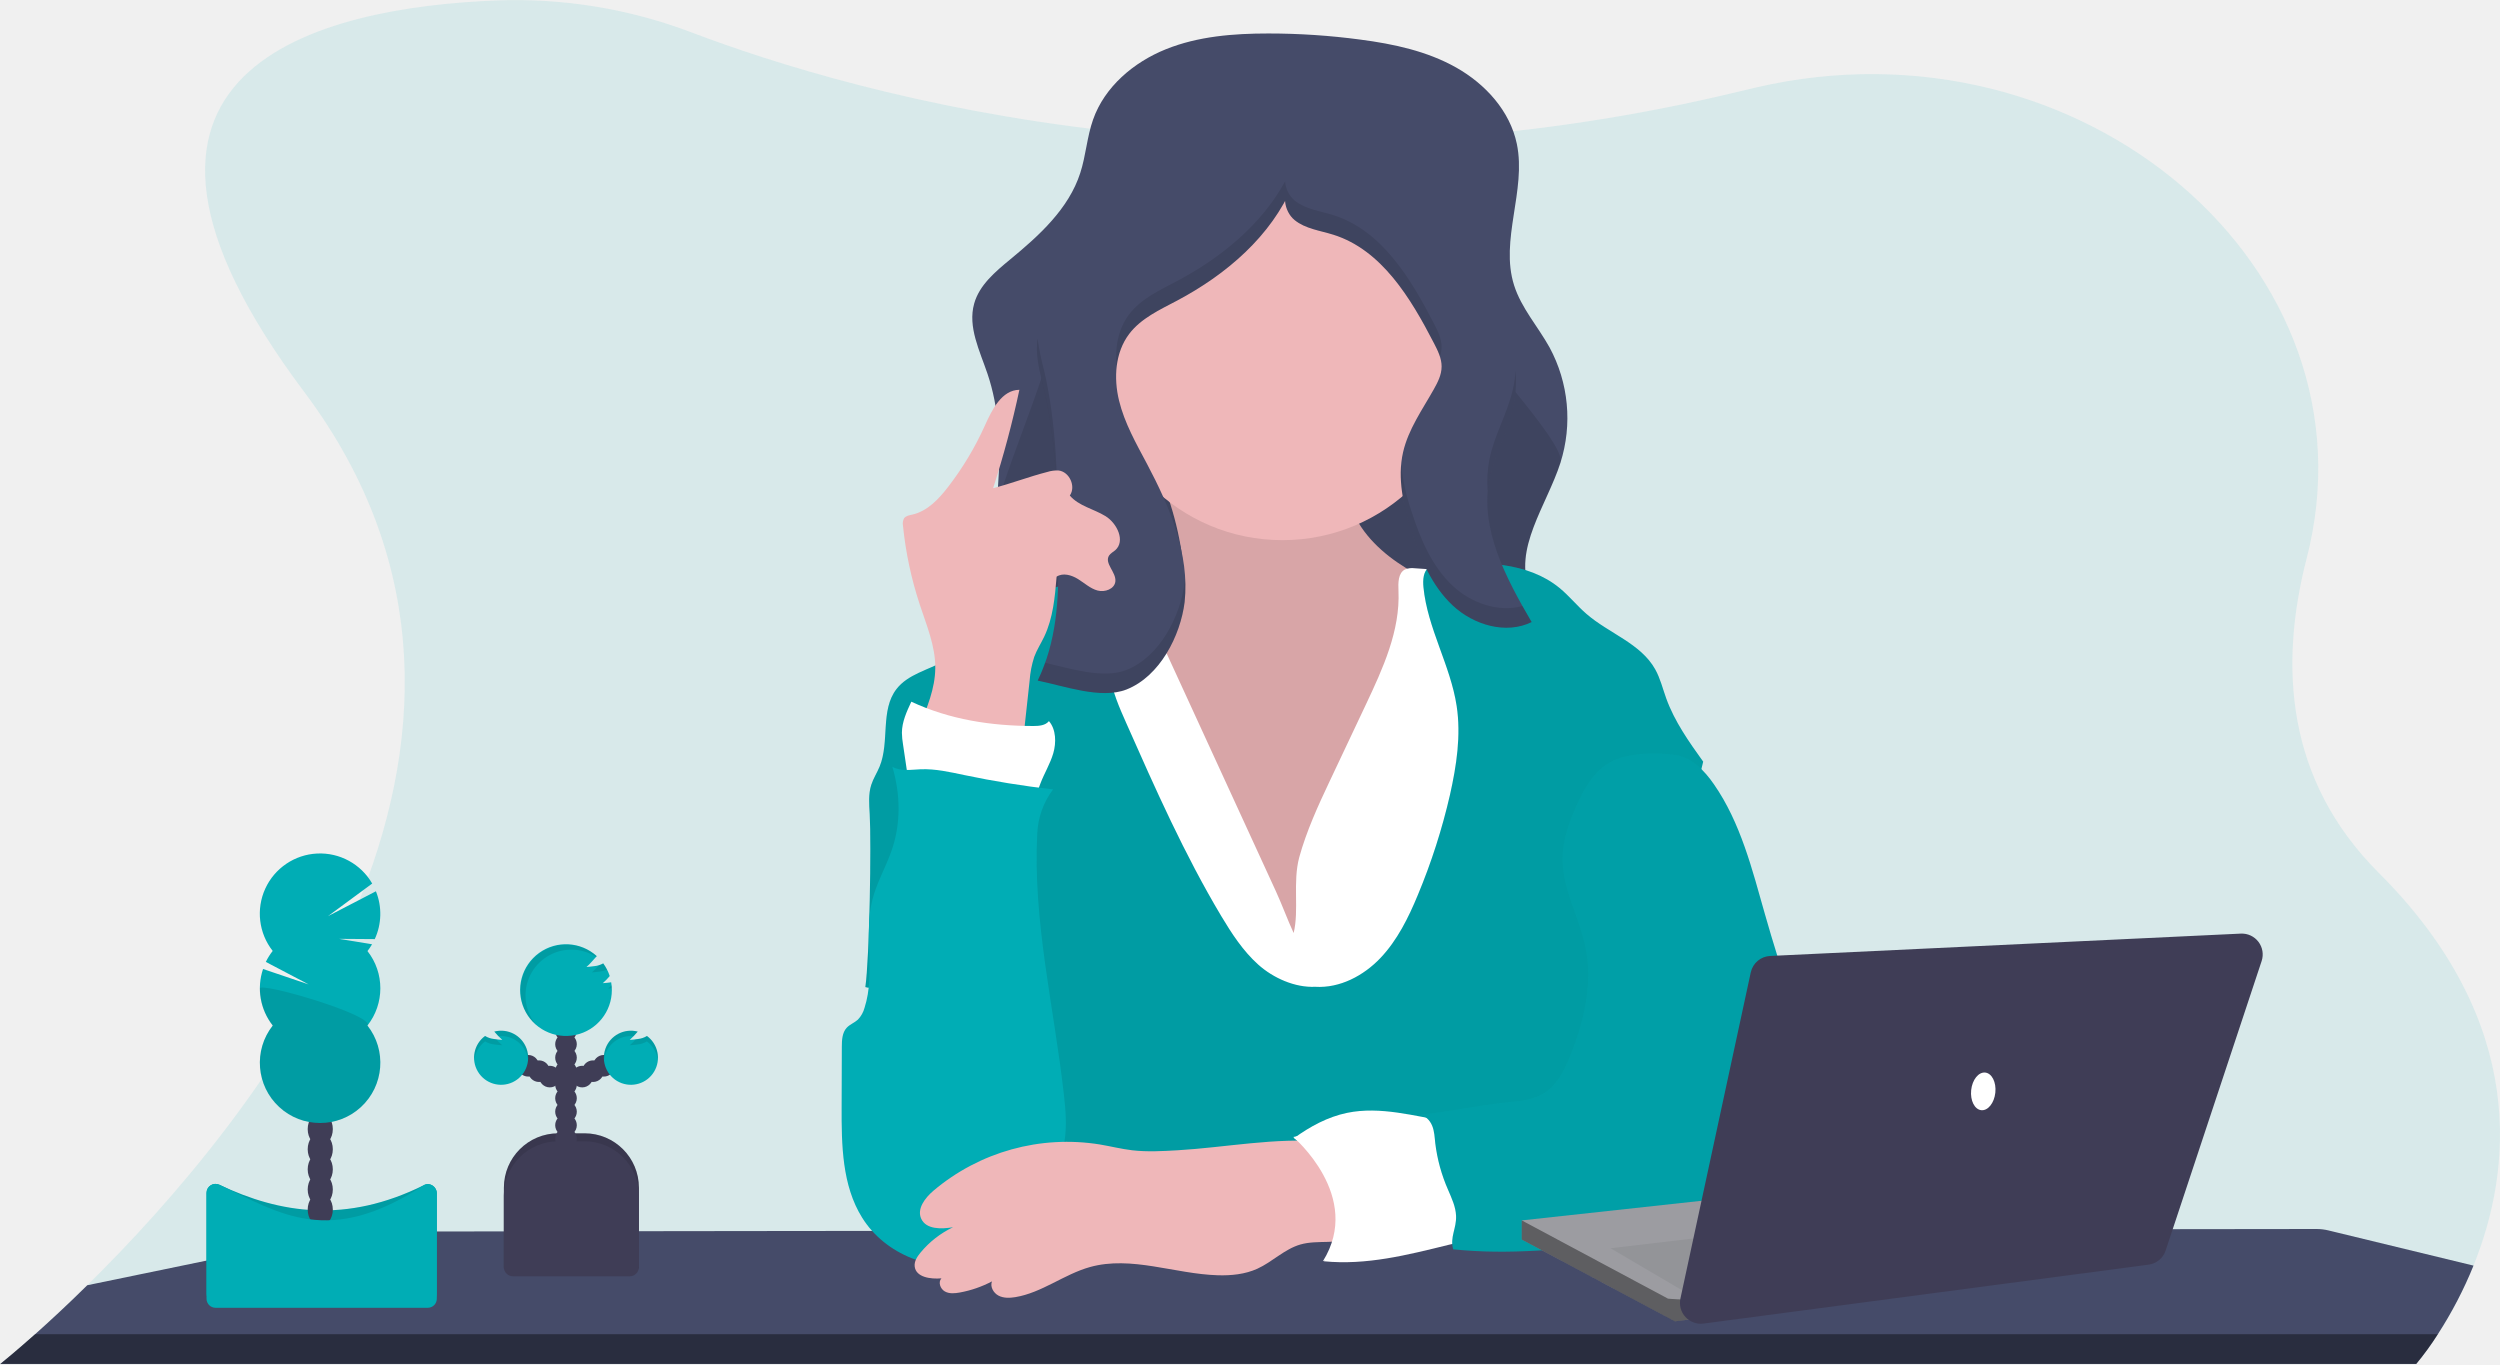
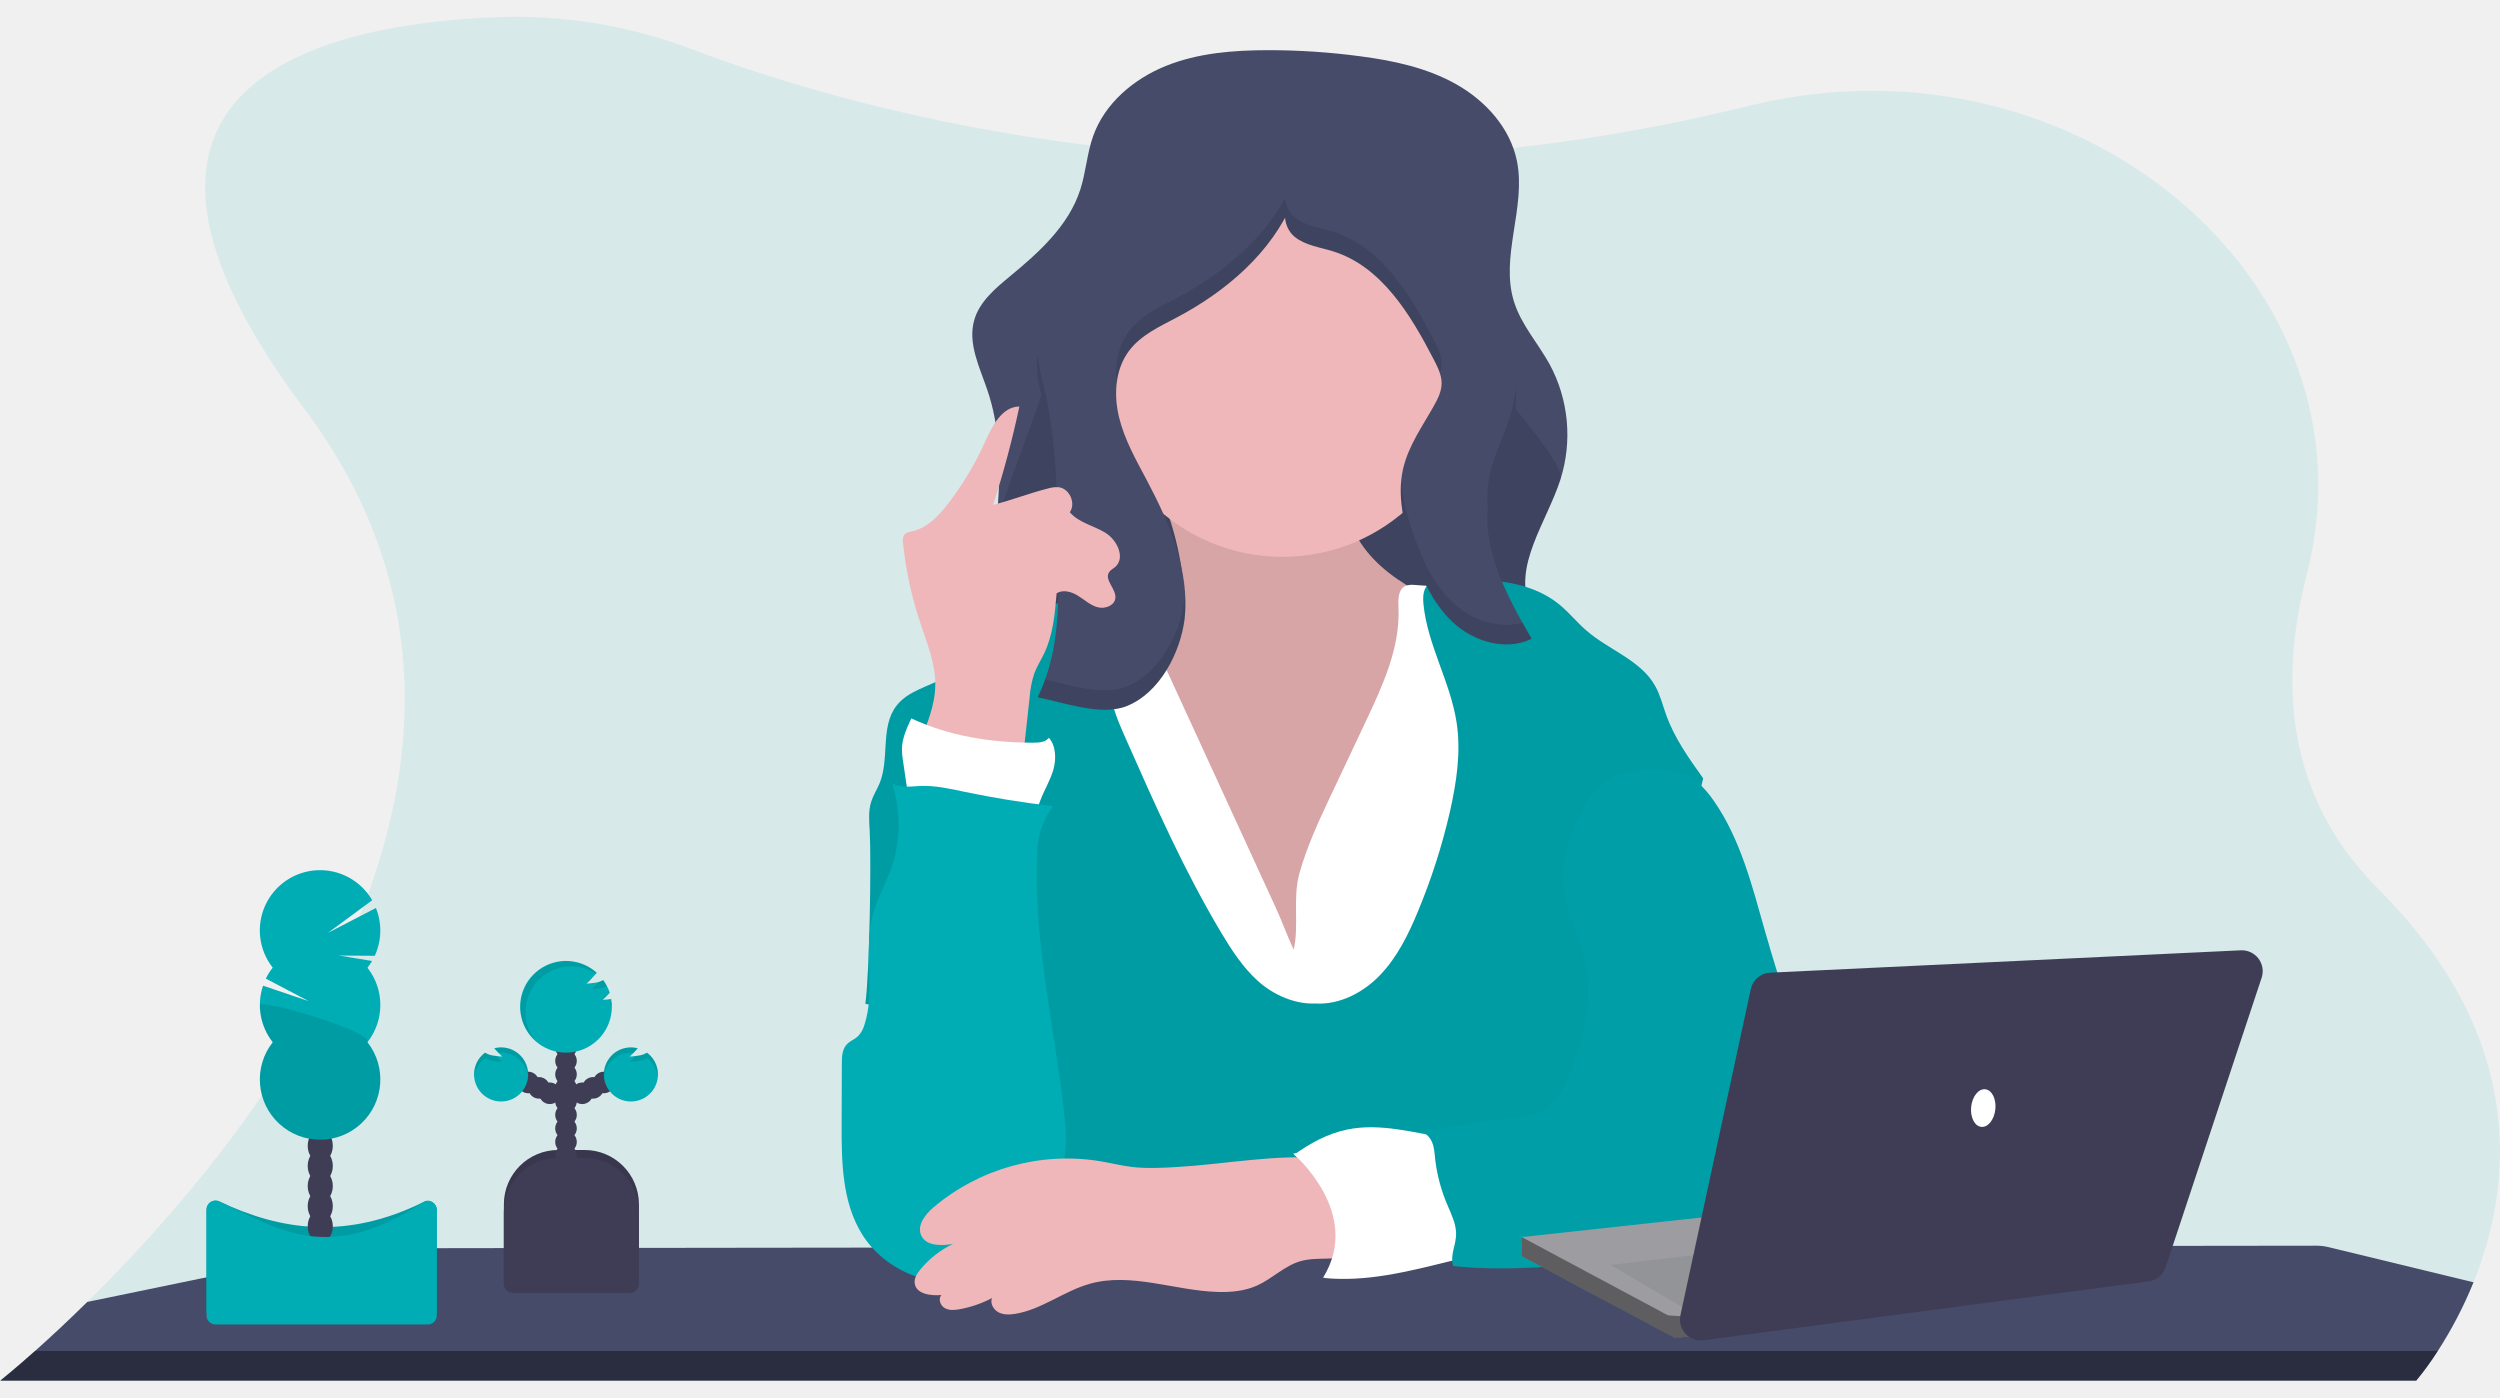
- <svg xmlns="http://www.w3.org/2000/svg" id="a02f2390-8fa7-48a9-96f1-2ec5f63ecbc1" data-name="Layer 1" width="1150" height="627.49" viewBox="0 0 1150 627.49">
+ <svg xmlns="http://www.w3.org/2000/svg" id="a02f2390-8fa7-48a9-96f1-2ec5f63ecbc1" data-name="Layer 1" width="1110" height="620.49" viewBox="0 0 1150 627.49">
  <path d="M1162.81,718.44A188.54,188.54,0,0,1,1146.4,750a135.82,135.82,0,0,1-9.94,13.67.7.7,0,0,1-.11.12H25l.15-.12c1-.78,6.87-5.53,16-13.67,6.55-5.83,14.77-13.41,24-22.53,75.49-74.25,220.5-250,99.73-411-112.27-149.67,8.61-176.83,88.35-180a227.81,227.81,0,0,1,89.86,14.69c36.84,14,104.17,35.46,191.89,45.3,2.88.32,5.78.64,8.72.93a840.12,840.12,0,0,0,139.78,2.54h0c1.37-.08,2.75-.18,4.14-.28a830.62,830.62,0,0,0,136.72-21.15c2.91-.71,5.78-1.38,8.64-2.05,149.63-34.62,287.57,83.37,253.08,216.71-12.75,49.32-9.51,101.89,33,144.42C1188.66,607,1180.23,675.37,1162.81,718.44Z" transform="translate(-25 -136.26)" fill="#00adb5" opacity="0.1" />
  <path d="M1162.81,718.44A188.54,188.54,0,0,1,1146.4,750a135.82,135.82,0,0,1-9.94,13.67H25.15c1-.78,6.87-5.53,16-13.67,6.55-5.83,14.77-13.41,24-22.53l117.13-24.2a22.79,22.79,0,0,1,4.6-.47l124.87-.18h.13l61.85-.08h.14l52.2-.06,34.17,0h0l35,0,143.42-.2h.23l11.11,0,19.52,0,24.37,0h6.48L725,702h8.14l71.64-.1,22.88,0h0l11,0h0l82.75-.11,24.64,0,78.38-.11,66.16-.08a23.45,23.45,0,0,1,5.47.65Z" transform="translate(-25 -136.26)" fill="#454b69" />
  <path d="M41.15,750H1146.4a135.82,135.82,0,0,1-9.94,13.67H25.15C26.13,762.84,32,758.09,41.15,750Z" transform="translate(-25 -136.26)" fill="none" />
  <path d="M41.15,750H1146.4a135.82,135.82,0,0,1-9.94,13.67H25.15C26.13,762.84,32,758.09,41.15,750Z" transform="translate(-25 -136.26)" opacity="0.4" />
  <path d="M758.22,439l-2.22.43L655.64,458.71c-29.15,5.6-58.72,11.23-88.33,9.08-21.45-1.56-41.49-7.92-62.1-13.5-11.65-3.16-24-4.42-27.95-17.46-5.45-18,3.42-44.65,5.51-62.89,2-17.9,3.18-36.25-.38-53.94a95.9,95.9,0,0,0-3.12-11.74c-3.57-10.59-9.18-21.6-6.15-32.35,2.39-8.53,9.68-14.62,16.5-20.26,13.36-11,27-23.33,32.3-39.82,2.6-8,3.09-16.61,5.89-24.55,5.31-15.1,18.65-26.39,33.49-32.37s31.16-7.25,47.17-7.25a319.6,319.6,0,0,1,42.27,2.81c15.28,2,30.7,5.29,44.13,12.87s24.75,20,27.88,35.14c4.43,21.41-7.87,44.21-1.27,65,3.32,10.51,11,19,16.33,28.62a68.17,68.17,0,0,1,5,53c-6.38,19.77-22,39.77-14,58.94,5.09,12.19,18.09,18.7,27.15,28.36Q757.17,437.7,758.22,439Z" transform="translate(-25 -136.26)" fill="#454b69" />
  <path d="M756,436.48v2.95L655.64,458.71c-29.15,5.6-58.72,11.23-88.33,9.08-21.45-1.56-41.49-7.92-62.1-13.5-11.65-3.16-24-4.42-27.95-17.46-5.45-18,3.42-44.65,5.51-62.89,2-17.9,32.79-83.25,29.23-100.94l184,8c1.24,9.77,49.87,58.81,46.84,68.18-6.38,19.77-22,39.77-14,58.94C733.94,420.31,746.94,426.82,756,436.48Z" transform="translate(-25 -136.26)" opacity="0.1" />
  <path d="M568,387c1.09,6.19,1.67,13-1.49,18.4-4.21,7.24-13.39,9.55-21.6,11.19l-28.5,5.7c-1.94.39-4,.83-5.45,2.16-1.71,1.53-2.29,3.95-2.54,6.23-1.15,10.32,2.5,20.49,5.83,30.32,6.73,19.91,12.38,40.24,20.89,59.45S555.33,558,572,570.84s38.73,19.68,59.14,14.66c17.78-4.37,32.36-16.92,44.93-30.23,10.37-11,20.07-23,25.1-37.27,3.47-9.8,4.6-20.24,5.69-30.58q2.53-23.78,5.06-47.56c.79-7.44,1.31-15.81-3.52-21.52-2.12-2.51-5-4.18-7.94-5.73C689.52,406.8,678,402,667.82,395s-19.21-16.64-22.3-28.6c-1.85-7.18-1.52-15-4.67-21.69-3.52-7.5-11-12.58-19-14.81s-16.44-1.93-24.68-1-40,3.31-43.41,12.6c-1.83,5,5.76,15.73,7.56,20.65A144.17,144.17,0,0,1,568,387Z" transform="translate(-25 -136.26)" fill="#efb7b9" />
  <path d="M568,387c1.09,6.19,1.67,13-1.49,18.4-4.21,7.24-13.39,9.55-21.6,11.19l-28.5,5.7c-1.94.39-4,.83-5.45,2.16-1.71,1.53-2.29,3.95-2.54,6.23-1.15,10.32,2.5,20.49,5.83,30.32,6.73,19.91,12.38,40.24,20.89,59.45S555.33,558,572,570.84s38.73,19.68,59.14,14.66c17.78-4.37,32.36-16.92,44.93-30.23,10.37-11,20.07-23,25.1-37.27,3.47-9.8,4.6-20.24,5.69-30.58q2.53-23.78,5.06-47.56c.79-7.44,1.31-15.81-3.52-21.52-2.12-2.51-5-4.18-7.94-5.73C689.52,406.8,678,402,667.82,395s-19.21-16.64-22.3-28.6c-1.85-7.18-1.52-15-4.67-21.69-3.52-7.5-11-12.58-19-14.81s-16.44-1.93-24.68-1-40,3.31-43.41,12.6c-1.83,5,5.76,15.73,7.56,20.65A144.17,144.17,0,0,1,568,387Z" transform="translate(-25 -136.26)" opacity="0.1" />
  <path d="M636.59,495.74l16.71-35.38c7.83-16.58,15.83-34,15-52.31-.16-3.64-.2-8.19,3-9.84a8.58,8.58,0,0,1,4.39-.56,177.59,177.59,0,0,1,51.51,10.42c3.21,1.16,6.5,2.5,8.75,5.06s3.16,6,3.93,9.3a271.54,271.54,0,0,1,5.73,33.87c3,28.22,1.51,56.69,0,85l-4.44,86.43a8.26,8.26,0,0,1-.73,3.56c-1.1,2-3.58,2.67-5.81,3.05-8.59,1.47-17.37,1.17-26.07.84-61.2-2.32-122.72-5.88-183.52,1.54q.41-13.49-.43-27c-2.41-38.89-12.49-76.83-22.39-114.51-5.77-22-11.36-46-2.07-66.73a28.59,28.59,0,0,1,5.79-8.82c3.95-3.87,9.34-5.91,14.68-7.37a93.43,93.43,0,0,1,28.29-3.2l63.05,137.27c2.88,6.28,5.25,12.89,8.12,19.09,2.58-10.71-.52-23.26,2.58-34.87C626,518.53,631.26,507,636.59,495.74Z" transform="translate(-25 -136.26)" fill="#fff" />
  <path d="M630,590.19c11.28.71,22.24-5.07,30-13.24s12.88-18.53,17.21-29A286,286,0,0,0,692,501.84c3-13.4,5.13-27.27,3.06-40.85-2.86-18.75-13.47-35.79-15.28-54.67-.31-3.3-.11-7.16,2.54-9.15,1.64-1.23,3.8-1.4,5.84-1.52,18.86-1.12,39.58-.91,54.19,11.06,4.45,3.64,8.06,8.19,12.41,11.94,10.36,9,25,13.58,31.65,25.53,2.32,4.16,3.43,8.87,5.05,13.35,3.82,10.6,10.43,19.92,17,29.09-6.37,26.88-13.69,53.78-20.06,80.66-3.73,15.77-7.49,31.6-13.35,46.7-3.84,9.9-8.67,20-7.49,30.6.47,4.17,1.86,8.16,3.07,12.18a140,140,0,0,1,5.89,43.53l-285.34.7c13.67-19.6,17.68-43.64,16.29-67.49-.67-11.43-3.25-22.93-9-32.82-9.06-15.5-25-25.6-40.71-34.25-11-6-22.81,27.76-34.7,23.89,1.92-13.58,2.8-66,2-79.67-.26-4.48-.66-9.08.72-13.36.94-2.93,2.67-5.55,3.84-8.4,4.69-11.41.22-26,7.8-35.71,5.24-6.75,14.43-8.67,21.9-12.83,7.67-4.28,13.6-11,20.28-16.74A90.19,90.19,0,0,1,525.76,403a58.14,58.14,0,0,1,8.81,26c.51,5.81.14,11.7.95,17.48,1.11,7.83,4.35,15.18,7.56,22.42,13.37,30.19,26.79,60.47,43.73,88.82,4.79,8,10,16,16.94,22.23S620.68,590.63,630,590.19Z" transform="translate(-25 -136.26)" fill="#00adb5" />
  <path d="M630,590.19c11.28.71,22.24-5.07,30-13.24s12.88-18.53,17.21-29A286,286,0,0,0,692,501.84c3-13.4,5.13-27.27,3.06-40.85-2.86-18.75-13.47-35.79-15.28-54.67-.31-3.3-.11-7.16,2.54-9.15,1.64-1.23,3.8-1.4,5.84-1.52,18.86-1.12,39.58-.91,54.19,11.06,4.45,3.64,8.06,8.19,12.41,11.94,10.36,9,25,13.58,31.65,25.53,2.32,4.16,3.43,8.87,5.05,13.35,3.82,10.6,10.43,19.92,17,29.09-6.37,26.88-13.69,53.78-20.06,80.66-3.73,15.77-7.49,31.6-13.35,46.7-3.84,9.9-8.67,20-7.49,30.6.47,4.17,1.86,8.16,3.07,12.18a140,140,0,0,1,5.89,43.53l-285.34.7c13.67-19.6,17.68-43.64,16.29-67.49-.67-11.43-3.25-22.93-9-32.82-9.06-15.5-25-25.6-40.71-34.25-11-6-22.81,27.76-34.7,23.89,1.92-13.58,2.8-66,2-79.67-.26-4.48-.66-9.08.72-13.36.94-2.93,2.67-5.55,3.84-8.4,4.69-11.41.22-26,7.8-35.71,5.24-6.75,14.43-8.67,21.9-12.83,7.67-4.28,13.6-11,20.28-16.74A90.19,90.19,0,0,1,525.76,403a58.14,58.14,0,0,1,8.81,26c.51,5.81.14,11.7.95,17.48,1.11,7.83,4.35,15.18,7.56,22.42,13.37,30.19,26.79,60.47,43.73,88.82,4.79,8,10,16,16.94,22.23S620.68,590.63,630,590.19Z" transform="translate(-25 -136.26)" opacity="0.1" />
  <circle cx="589.91" cy="162.75" r="85.72" fill="#efb7b9" />
  <path d="M569.93,413.24c2.35-22.18-6.87-43.88-17.31-63.59-5-9.42-10.36-18.81-12.87-29.16s-1.79-22.07,4.63-30.58c5.46-7.24,14.12-11.15,22.13-15.4,22.61-12,43.28-29.64,53.22-53.23-5.62,3.06-4.16,12.19.8,16.22s11.72,4.81,17.82,6.73c22.24,7,35.58,29.18,46.28,49.9,1.75,3.38,3.53,6.95,3.51,10.76s-1.76,7.19-3.58,10.43c-5.28,9.4-11.74,18.43-14.14,28.94-2.75,12,.15,24.62,3.92,36.39,4,12.52,9.31,25.14,18.91,34.12s24.49,13.44,36.3,7.64c-11.79-20.27-24-42.92-19.4-65.9,2.22-11,8.19-21,10.73-31.94,4.84-20.87-3.22-42.34-11.13-62.26l-23.64-59.45c-3.61-9.09-7.72-18.79-16-23.94-5.6-3.47-12.38-4.37-18.94-5-21.12-1.88-43-1.26-62.66,6.6-35.82,14.31-58.28,49.59-76.1,83.81-5.34,10.25-10.61,21.14-10.39,32.7.12,6.34,1.89,12.51,3.33,18.69,5.86,25.16,6.18,51.23,6.48,77.06.23,19.82-.8,38.5-9.47,56.55,11.88,2.36,29.11,8.73,40.87,4.07C558.56,447.34,568,428.67,569.93,413.24Z" transform="translate(-25 -136.26)" fill="#454b69" />
  <g opacity="0.1">
    <path d="M511.78,392.36q.06-4.23,0-8.54c-.3-25.83-.62-51.9-6.48-77.06a130.05,130.05,0,0,1-3.06-14.88,38.89,38.89,0,0,0-.27,5.19c.12,6.34,1.89,12.51,3.33,18.69C511.13,340.77,511.49,366.68,511.78,392.36Z" transform="translate(-25 -136.26)" />
    <path d="M720.88,324.57a60.51,60.51,0,0,0,1.3-17.82,55.54,55.54,0,0,1-1.3,8.82c-2.54,11-8.51,20.91-10.73,31.94a53,53,0,0,0-.8,14.78,52.45,52.45,0,0,1,.8-5.78C712.37,345.48,718.34,335.53,720.88,324.57Z" transform="translate(-25 -136.26)" />
    <path d="M687.36,300.3a14.41,14.41,0,0,0,.78-4.41c0-3.81-1.76-7.38-3.51-10.76-10.7-20.72-24-42.88-46.28-49.9-6.1-1.92-12.85-2.7-17.82-6.73a12.68,12.68,0,0,1-4.38-8.8c-10.84,19.9-29.46,35.12-49.64,45.81-8,4.25-16.67,8.16-22.13,15.4-5.13,6.8-6.62,15.65-5.73,24.21a30.61,30.61,0,0,1,5.73-15.21c5.46-7.24,14.12-11.15,22.13-15.4,20.18-10.69,38.8-25.91,49.64-45.81a12.68,12.68,0,0,0,4.38,8.8c5,4,11.72,4.81,17.82,6.73,22.24,7,35.58,29.18,46.28,49.9A39.4,39.4,0,0,1,687.36,300.3Z" transform="translate(-25 -136.26)" />
    <path d="M693.25,405.77c-9.6-9-14.89-21.6-18.91-34.12a98.77,98.77,0,0,1-4.8-21.71c-.93,10.27,1.62,20.78,4.8,30.71,4,12.52,9.31,25.14,18.91,34.12s24.49,13.44,36.3,7.64c-1.42-2.43-2.83-4.9-4.23-7.39C714.35,418.11,701.75,413.71,693.25,405.77Z" transform="translate(-25 -136.26)" />
    <path d="M569.93,404.24c-1.93,15.43-11.37,34.1-26.74,40.2-10.67,4.23-25.86-.63-37.45-3.32a86.63,86.63,0,0,1-3.42,8.25c11.88,2.36,29.11,8.73,40.87,4.07,15.37-6.1,24.81-24.77,26.74-40.2a69.48,69.48,0,0,0,.22-11.62C570.09,402.49,570,403.37,569.93,404.24Z" transform="translate(-25 -136.26)" />
  </g>
  <path d="M691.1,652.18c-15.45-2.45-31.13-7.18-46.45-4-8.88,1.84-17,6.26-24.38,11.6,4.06,3.25,8.8,6.15,11.38,10.67a42,42,0,0,1,3.58,9.87c1.62,6,3.25,12.12,3.5,18.36s-1,12.74-4.72,17.77c19.48,1.92,38.36-2.88,57.36-7.57a15.71,15.71,0,0,0,6.07-2.45c3-2.36,3.88-6.56,3.9-10.39,0-6.84-1.92-13.51-3.87-20.07C695.15,668.1,693.43,660,691.1,652.18Z" transform="translate(-25 -136.26)" fill="#fff" />
  <path d="M795.42,483.51c7.67,1,13.62,7.19,18,13.55,12.29,17.7,17.59,39.16,23.49,59.89q11,38.67,25.87,76.12a114.56,114.56,0,0,0,7.76,16.7c2.47,4.13,5.47,8.1,6.56,12.79,2.64,11.34-6.71,22-16.46,28.32A65.14,65.14,0,0,1,843.79,699c-5.82,1.74-11.89,2.4-17.92,3.06l-55.51,6c-25.55,2.78-51.33,5.56-76.89,2.88-1.61-5.6,1.55-9.56,1.32-15.39-.16-4.17-2-8.05-3.64-11.89a76,76,0,0,1-5.93-21.51c-.29-2.73-.39-5.53-1.43-8.07s-3.27-4.82-6-5c15-1.49,26.39-4.32,41.39-5.82,5.57-.56,11.36-1.19,16.11-4.15,5.89-3.67,9.19-10.29,11.81-16.71,6.49-15.9,10.67-33.42,7.26-50.26-2.8-13.81-10.61-26.67-10.57-40.76,0-8.39,2.86-16.52,6.24-24.2,3.58-8.12,8.25-16.42,16.11-20.54S786.55,482.31,795.42,483.51Z" transform="translate(-25 -136.26)" fill="#00adb5" />
  <path d="M795.42,483.51c7.67,1,13.62,7.19,18,13.55,12.29,17.7,17.59,39.16,23.49,59.89q11,38.67,25.87,76.12a114.56,114.56,0,0,0,7.76,16.7c2.47,4.13,5.47,8.1,6.56,12.79,2.64,11.34-6.71,22-16.46,28.32A65.14,65.14,0,0,1,843.79,699c-5.82,1.74-11.89,2.4-17.92,3.06l-55.51,6c-25.55,2.78-51.33,5.56-76.89,2.88-1.61-5.6,1.55-9.56,1.32-15.39-.16-4.17-2-8.05-3.64-11.89a76,76,0,0,1-5.93-21.51c-.29-2.73-.39-5.53-1.43-8.07s-3.27-4.82-6-5c15-1.49,26.39-4.32,41.39-5.82,5.57-.56,11.36-1.19,16.11-4.15,5.89-3.67,9.19-10.29,11.81-16.71,6.49-15.9,10.67-33.42,7.26-50.26-2.8-13.81-10.61-26.67-10.57-40.76,0-8.39,2.86-16.52,6.24-24.2,3.58-8.12,8.25-16.42,16.11-20.54S786.55,482.31,795.42,483.51Z" transform="translate(-25 -136.26)" opacity="0.08" />
  <path d="M447.81,470.52c3.63-8.62,7.32-17.52,7.42-26.87.11-10.11-4-19.71-7.14-29.31a169.49,169.49,0,0,1-7.71-36.19,5,5,0,0,1,.5-3.47c.83-1.17,2.43-1.41,3.84-1.72,6.92-1.58,12.15-7.17,16.47-12.8A140.34,140.34,0,0,0,478.05,332c3.31-7.37,7.79-16.36,15.87-16.43a458.36,458.36,0,0,1-12.08,45.25c8.45-2.16,16.48-5.3,24.93-7.46a14.93,14.93,0,0,1,5.12-.68c5.06.53,8.16,7.38,5.22,11.53,4.13,4.84,11,6.14,16.4,9.46s9.28,11.54,4.48,15.71c-.94.81-2.13,1.38-2.81,2.42-2.32,3.58,3.36,7.69,2.89,11.93-.38,3.47-4.83,5.09-8.2,4.17s-6-3.44-9-5.29-6.92-3-9.83-1.08c-.78,9.41-1.62,19-5.69,27.57-1.49,3.13-3.4,6.06-4.6,9.31a45.88,45.88,0,0,0-2.12,10.93L495,482.53C477.68,486,462.15,480.81,447.81,470.52Z" transform="translate(-25 -136.26)" fill="#efb7b9" />
  <path d="M443.58,500.27l-3.19-21.59a35.1,35.1,0,0,1-.51-5.32c0-5,2.2-9.77,4.33-14.32,17.65,8.24,36.73,11.17,56.2,11.18,2.57,0,5.5-.24,7.1-2.25,3.31,3.81,3.41,9.94,2,14.78s-4.12,9.2-5.92,13.92c-.91,2.39-1.65,5-3.39,6.84-2.7,2.91-7.08,3.41-11.06,3.39a70.71,70.71,0,0,1-12.48-1.19C466,503.73,454.24,498.36,443.58,500.27Z" transform="translate(-25 -136.26)" fill="#fff" />
  <path d="M509.41,499.39q-20.55-2.34-40.83-6.6c-6.63-1.39-13.32-2.94-20.08-2.67-4.4.18-9.13,1.06-13-1.12,3.77,12.83,4,26.35-.51,38.94-2.67,7.5-6.74,14.49-8.7,22.21-4.08,16.15,1.52,33.76-3.58,49.62a12.56,12.56,0,0,1-3.08,5.52c-1.56,1.43-3.69,2.17-5.13,3.72-2.12,2.28-2.25,5.71-2.26,8.82l-.09,27.55c-.06,17.54.17,36.14,9.43,51,10.56,17,32.79,25.81,52.14,20.64a38.76,38.76,0,0,0,14.16-6.93c6.72-5.34,11-13.06,15.19-20.58,5-9,10-18.2,11.61-28.33,1.14-7.17.5-14.49-.32-21.7-4.52-40-14.33-79.66-12.22-119.81A36.31,36.31,0,0,1,509.41,499.39Z" transform="translate(-25 -136.26)" fill="#00adb5" />
  <path d="M566.67,665.39c-6.95.4-13.95.8-20.87,0-5-.6-9.88-1.83-14.84-2.67A95.11,95.11,0,0,0,454.37,684c-3.84,3.28-7.72,8.31-5.6,12.9,2.28,4.94,9.25,4.8,14.62,3.88a44,44,0,0,0-15,11.73c-1.5,1.83-2.92,4-2.63,6.37.61,4.95,7.33,5.85,12.3,5.42-1.62,1.74-.53,4.82,1.53,6s4.62.94,6.95.51a51.52,51.52,0,0,0,14.76-5.11c-.94,2.45.69,5.32,3,6.54s5.12,1.13,7.71.71c12.22-2,22.42-10.5,34.34-13.84,19.06-5.33,39,3.17,58.81,3.77,6.2.19,12.56-.44,18.21-3,6.93-3.15,12.52-9.06,19.84-11.16,8.13-2.32,17.46.35,24.9-3.66,5.41-2.91.53-25.34-.85-29.66-2.53-7.9-5.07-13.14-13.5-13.94C612.43,659.37,588.16,664.15,566.67,665.39Z" transform="translate(-25 -136.26)" fill="#efb7b9" />
  <path d="M619.88,659.27s32.29,27.33,13.66,57.15l36-12.43V677.9c0-1.24-13.67-19.87-13.67-19.87l-16.15-2.49Z" transform="translate(-25 -136.26)" fill="#fff" />
  <path d="M256.79,521.32h12.11a25,25,0,0,1,25,25v37.11a0,0,0,0,1,0,0H231.79a0,0,0,0,1,0,0V546.32A25,25,0,0,1,256.79,521.32Z" fill="#3f3d56" />
  <path d="M256.79,521.32h12.11a25,25,0,0,1,25,25v37.11a0,0,0,0,1,0,0H231.79a0,0,0,0,1,0,0V546.32A25,25,0,0,1,256.79,521.32Z" opacity="0.1" />
  <circle cx="260.36" cy="530.01" r="4.97" fill="#3f3d56" />
  <circle cx="260.36" cy="523.8" r="4.97" fill="#3f3d56" />
  <circle cx="260.36" cy="517.59" r="4.97" fill="#3f3d56" />
  <circle cx="260.36" cy="511.38" r="4.97" fill="#3f3d56" />
  <circle cx="260.36" cy="505.17" r="4.97" fill="#3f3d56" />
  <circle cx="260.36" cy="498.96" r="4.97" fill="#3f3d56" />
  <circle cx="260.36" cy="492.74" r="4.97" fill="#3f3d56" />
  <circle cx="267.82" cy="495.23" r="4.97" fill="#3f3d56" />
  <circle cx="272.79" cy="492.74" r="4.97" fill="#3f3d56" />
  <circle cx="277.76" cy="490.26" r="4.97" fill="#3f3d56" />
  <circle cx="260.36" cy="486.53" r="4.97" fill="#3f3d56" />
  <circle cx="260.36" cy="480.32" r="4.97" fill="#3f3d56" />
  <circle cx="260.36" cy="474.11" r="4.97" fill="#3f3d56" />
  <circle cx="260.36" cy="467.9" r="4.97" fill="#3f3d56" />
  <path d="M306,588.13q-1.86.27-3.72.39a28.56,28.56,0,0,0,3.2-3.28,21,21,0,0,0-3-5.83,10.22,10.22,0,0,1-4,1.26c-1.23.18-2.47.31-3.71.4,1.63-1.33,3.15-3.33,4.75-5a21.1,21.1,0,1,0,6.93,15.61,20.68,20.68,0,0,0-.32-3.63Z" transform="translate(-25 -136.26)" fill="#00adb5" />
  <path d="M322.57,612.82a9.64,9.64,0,0,1-4.18,1.39c-1.23.18-2.47.32-3.71.4a36.4,36.4,0,0,0,3.68-3.82,12.44,12.44,0,1,0,4.21,2Z" transform="translate(-25 -136.26)" fill="#00adb5" />
  <circle cx="252.91" cy="495.23" r="4.97" fill="#3f3d56" />
  <circle cx="247.94" cy="492.74" r="4.97" fill="#3f3d56" />
  <circle cx="242.97" cy="490.26" r="4.97" fill="#3f3d56" />
  <path d="M248.16,612.82a9.64,9.64,0,0,0,4.18,1.39c1.23.18,2.47.32,3.71.4a35.42,35.42,0,0,1-3.68-3.82,12.44,12.44,0,1,1-4.21,2Z" transform="translate(-25 -136.26)" fill="#00adb5" />
  <path d="M256.79,525h12.11a25,25,0,0,1,25,25v32.87a4.24,4.24,0,0,1-4.24,4.24H236a4.24,4.24,0,0,1-4.24-4.24V550A25,25,0,0,1,256.79,525Z" fill="#3f3d56" />
  <g opacity="0.1">
    <path d="M306.34,589.49a18.83,18.83,0,0,1-1.6,1.52c.57,0,1.13-.09,1.7-.15C306.42,590.4,306.39,589.94,306.34,589.49Z" transform="translate(-25 -136.26)" />
    <path d="M297.28,583.55c1.25-.08,2.48-.21,3.72-.39a12,12,0,0,0,3.23-.88,21.92,21.92,0,0,0-1.74-2.87,7.52,7.52,0,0,1-2,.85A28.79,28.79,0,0,1,297.28,583.55Z" transform="translate(-25 -136.26)" />
    <path d="M266.73,594.22a21.08,21.08,0,0,1,32.5-17.76l.32-.34a21.1,21.1,0,1,0-27.82,31.73A21,21,0,0,1,266.73,594.22Z" transform="translate(-25 -136.26)" />
  </g>
  <g opacity="0.1">
    <path d="M314.68,617.09c1.24-.08,2.48-.21,3.71-.39a9.65,9.65,0,0,0,4.18-1.4,12.43,12.43,0,0,1,5,8.8,11.38,11.38,0,0,0,.07-1.31,12.38,12.38,0,0,0-5-10,9.64,9.64,0,0,1-4.18,1.39l-1,.13A25.37,25.37,0,0,1,314.68,617.09Z" transform="translate(-25 -136.26)" />
    <path d="M315.18,612.85a10.19,10.19,0,0,1,1.24.09c.65-.69,1.29-1.43,1.94-2.15a12.4,12.4,0,0,0-15.6,12c0,.42,0,.83.06,1.24A12.42,12.42,0,0,1,315.18,612.85Z" transform="translate(-25 -136.26)" />
  </g>
  <g opacity="0.1">
    <path d="M256.05,617.09c-1.24-.08-2.48-.21-3.71-.39a9.65,9.65,0,0,1-4.18-1.4,12.43,12.43,0,0,0-5,8.8,11.38,11.38,0,0,1-.07-1.31,12.38,12.38,0,0,1,5-10,9.64,9.64,0,0,0,4.18,1.39l1,.13A23.67,23.67,0,0,0,256.05,617.09Z" transform="translate(-25 -136.26)" />
    <path d="M255.55,612.85a10.51,10.51,0,0,0-1.25.09c-.64-.69-1.28-1.43-1.93-2.15a12.4,12.4,0,0,1,15.6,12c0,.42,0,.83-.06,1.24A12.42,12.42,0,0,0,255.55,612.85Z" transform="translate(-25 -136.26)" />
  </g>
  <path d="M221.85,735.39h-97.7a4.15,4.15,0,0,1-4.15-4.15V685a4.15,4.15,0,0,1,5.93-3.75c28.07,13.32,58.31,17.89,94,.21a4.16,4.16,0,0,1,6,3.71v46A4.15,4.15,0,0,1,221.85,735.39Z" transform="translate(-25 -136.26)" fill="#00adb5" />
  <path d="M221.85,735.39h-97.7a4.15,4.15,0,0,1-4.15-4.15V685a4.15,4.15,0,0,1,5.93-3.75c28.07,13.32,58.31,17.89,94,.21a4.16,4.16,0,0,1,6,3.71v46A4.15,4.15,0,0,1,221.85,735.39Z" transform="translate(-25 -136.26)" opacity="0.1" />
  <ellipse cx="147.32" cy="556.41" rx="5.78" ry="7.57" fill="#3f3d56" />
  <ellipse cx="147.32" cy="547.16" rx="5.78" ry="7.57" fill="#3f3d56" />
  <ellipse cx="147.32" cy="537.9" rx="5.78" ry="7.57" fill="#3f3d56" />
  <ellipse cx="147.32" cy="528.65" rx="5.78" ry="7.57" fill="#3f3d56" />
  <ellipse cx="147.32" cy="519.39" rx="5.78" ry="7.57" fill="#3f3d56" />
  <ellipse cx="147.32" cy="510.13" rx="5.78" ry="7.57" fill="#3f3d56" />
  <ellipse cx="147.32" cy="500.88" rx="5.78" ry="7.57" fill="#3f3d56" />
  <path d="M194,573.8a29.42,29.42,0,0,0,2.15-3.17l-15.2-2.5,16.44.12a27.71,27.71,0,0,0,.53-22l-22.05,11.44,20.34-15a27.71,27.71,0,1,0-45.77,31,27.1,27.1,0,0,0-3.16,5.05L167,589.1,146,582a27.74,27.74,0,0,0,4.47,26,27.71,27.71,0,1,0,43.56,0,27.71,27.71,0,0,0,0-34.26Z" transform="translate(-25 -136.26)" fill="#00adb5" />
  <path d="M144.49,590.93a27.59,27.59,0,0,0,5.93,17.13,27.71,27.71,0,1,0,43.56,0C197.69,603.35,144.49,587.82,144.49,590.93Z" transform="translate(-25 -136.26)" opacity="0.1" />
  <path d="M221.85,737.84h-97.7a4.15,4.15,0,0,1-4.15-4.15V685a4.15,4.15,0,0,1,5.93-3.75c28.07,13.32,50.33,28.85,94,.21,2.59-1.7,6,.62,6,3.71v48.5A4.15,4.15,0,0,1,221.85,737.84Z" transform="translate(-25 -136.26)" fill="#00adb5" />
  <polygon points="921.83 587.81 777.69 606.88 770.48 607.83 700.01 570.19 700.01 561.38 920.23 537.36 921.83 587.81" fill="#9c9ca1" />
  <polygon points="740.85 574.19 897 555.78 895.4 584.61 773.77 593.53 740.85 574.19" fill="#939498" />
  <path d="M802.69,733.67v9.46l-7.21,1L725,706.45v-8.81l67.27,36S801.09,734.47,802.69,733.67Z" transform="translate(-25 -136.26)" opacity="0.4" />
  <path d="M830.36,583.52,798,733.57a9.58,9.58,0,0,0,10.62,11.53L1013.35,718a9.58,9.58,0,0,0,7.84-6.48l44.17-133.2a9.6,9.6,0,0,0-9.56-12.6L839.28,576A9.6,9.6,0,0,0,830.36,583.52Z" transform="translate(-25 -136.26)" fill="#3f3d56" />
  <ellipse cx="937.28" cy="638.27" rx="8.7" ry="5.59" transform="translate(179.55 1367.46) rotate(-84)" fill="#fff" />
</svg>
